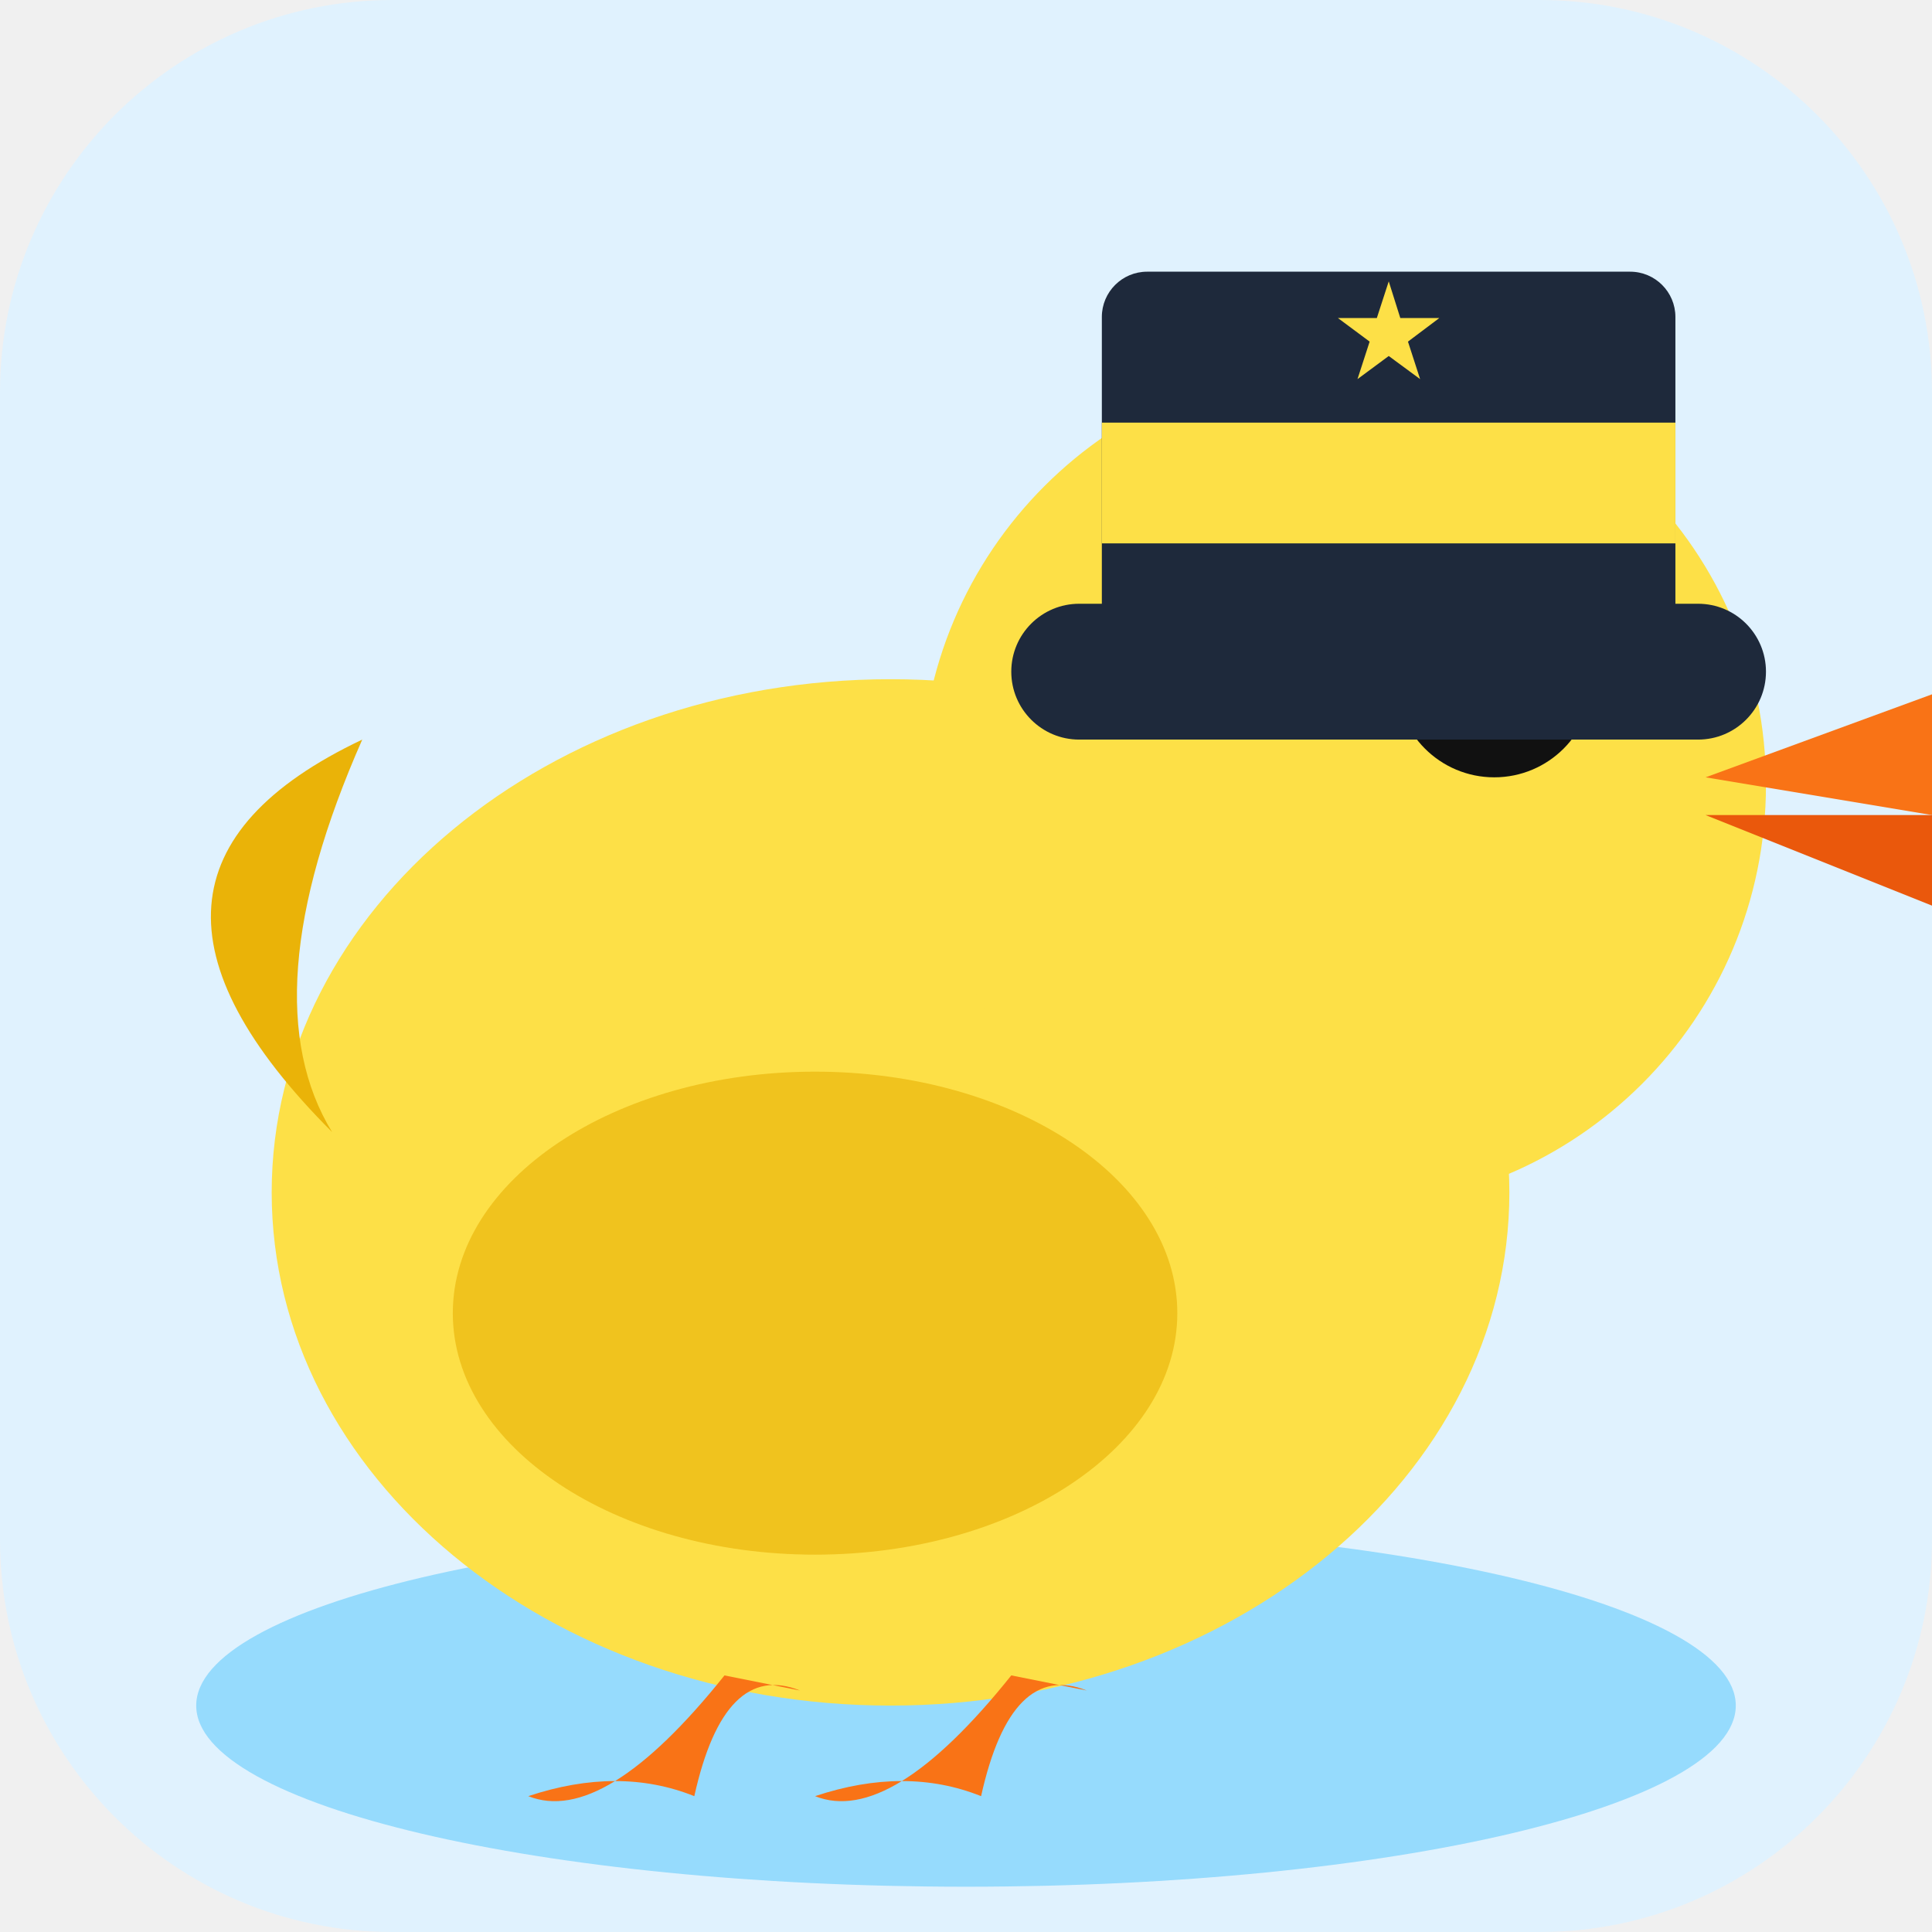
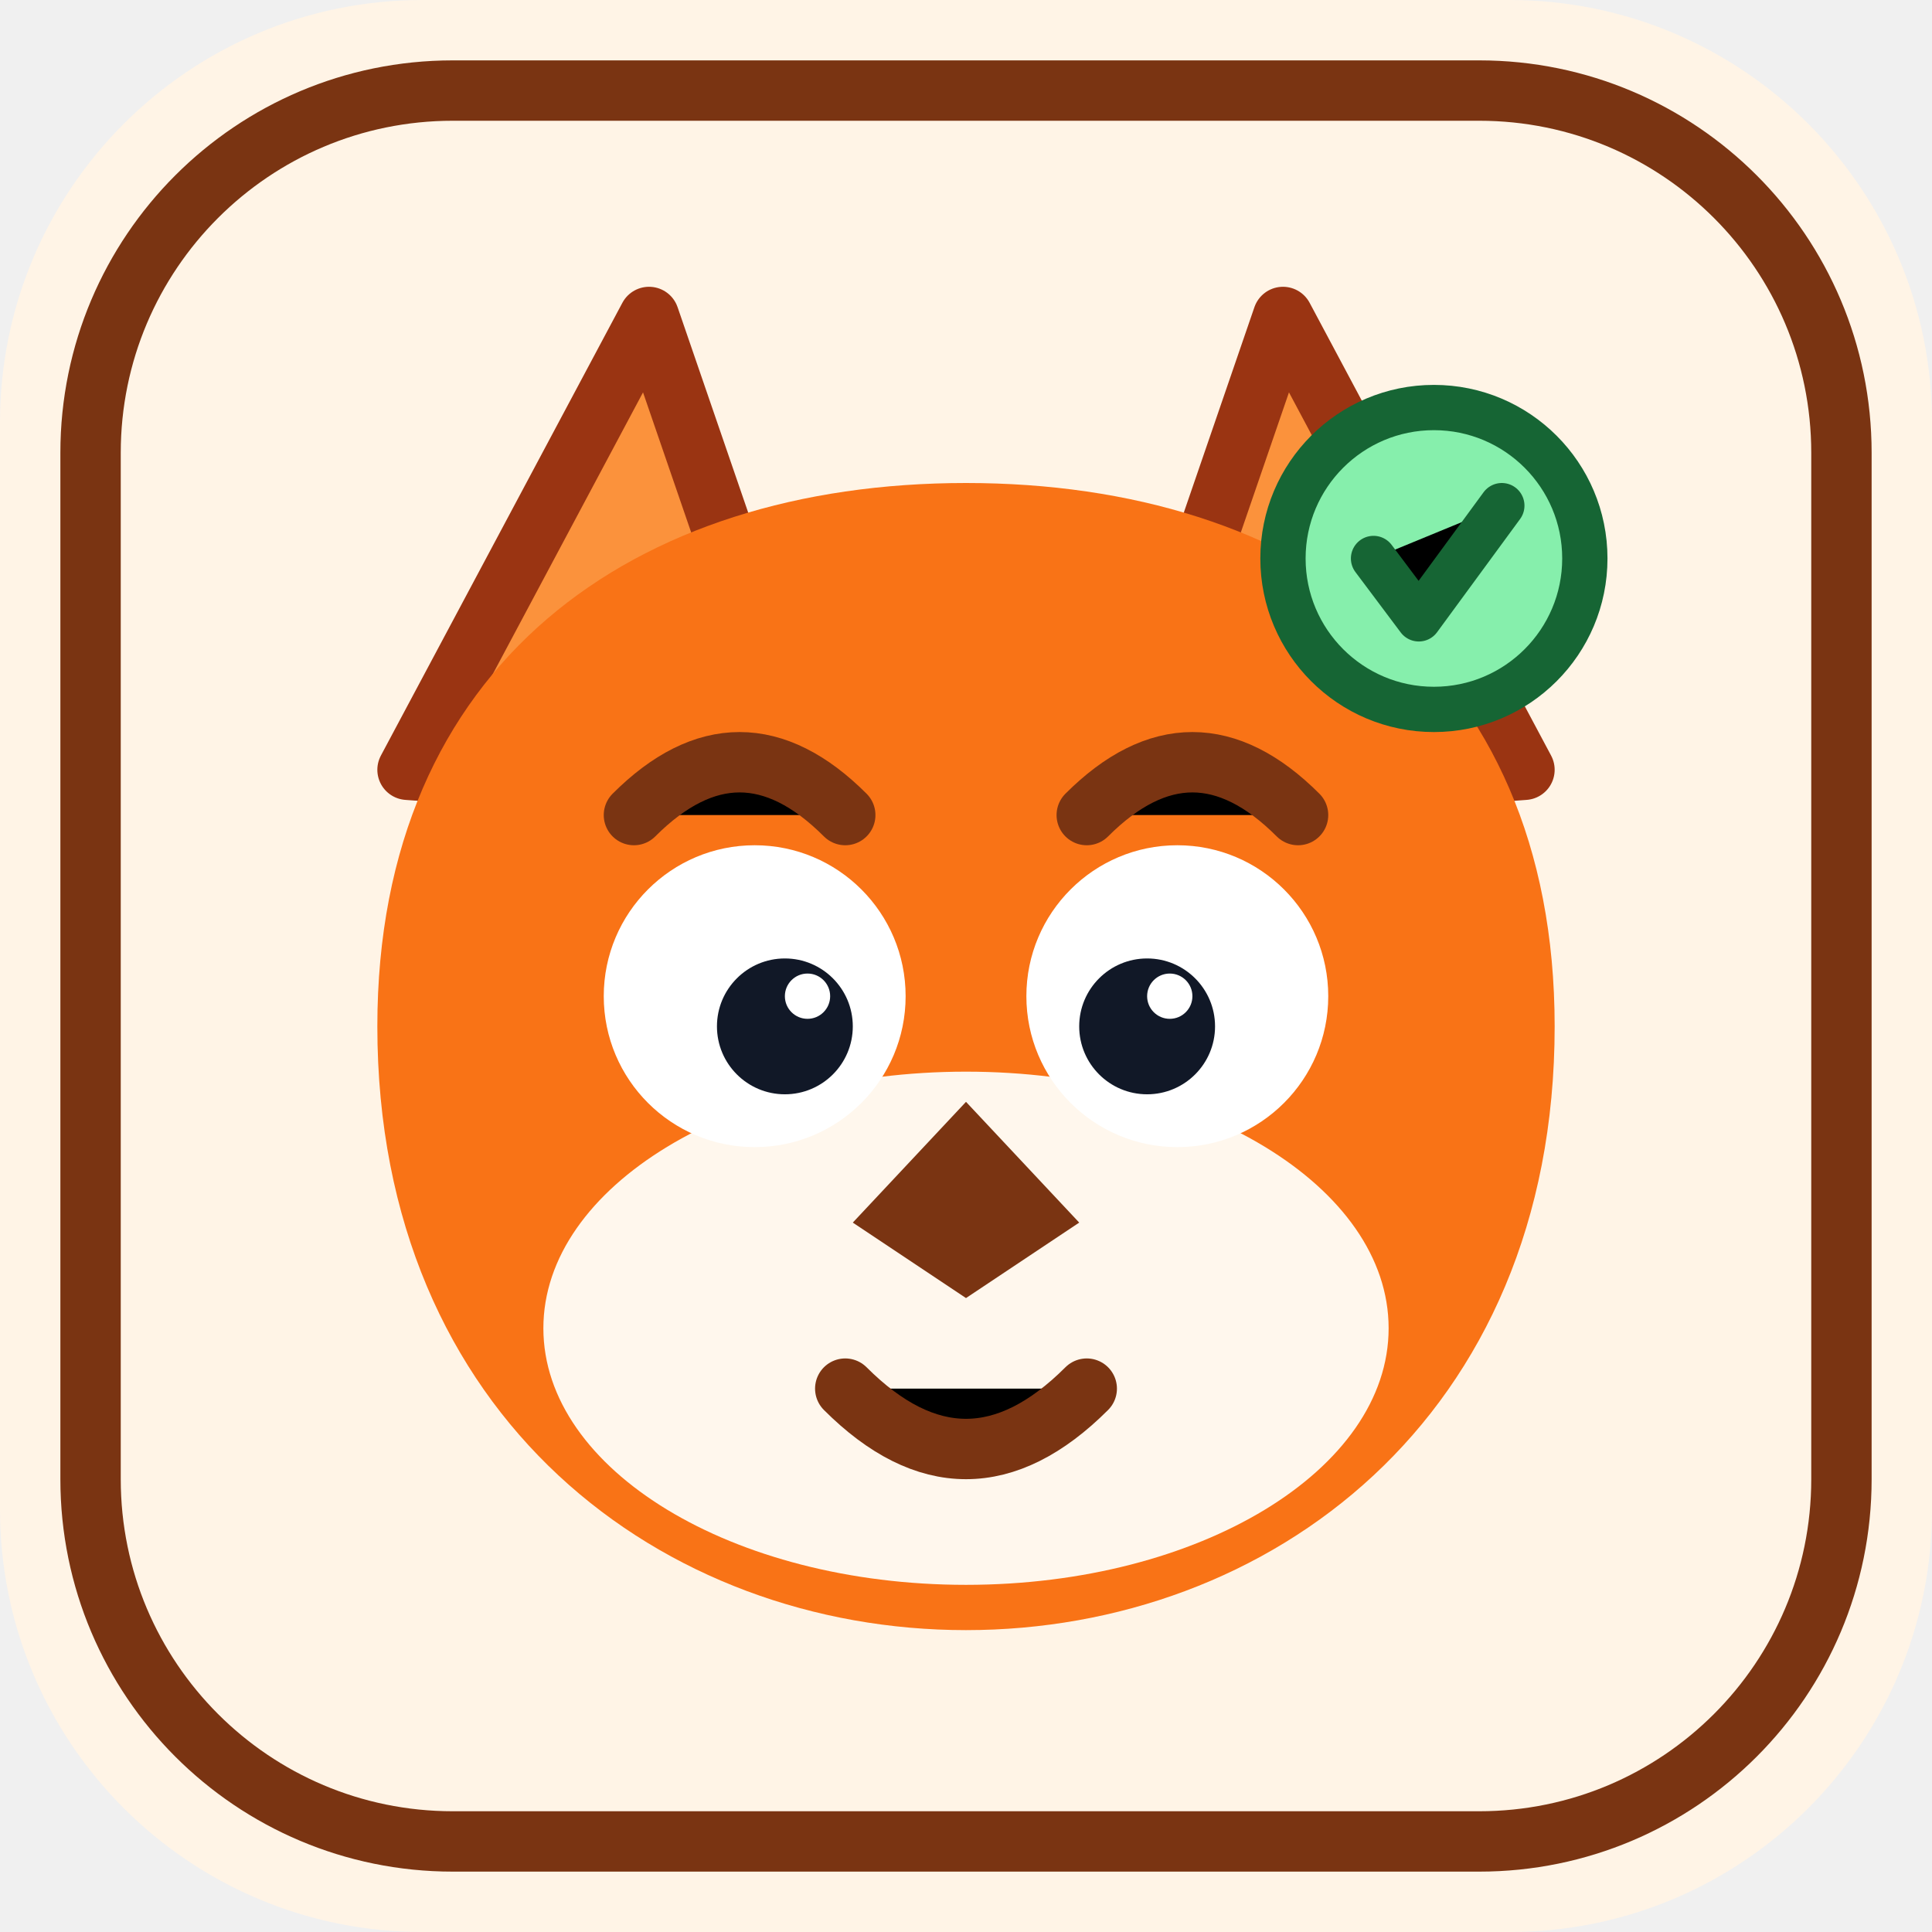
- <svg xmlns="http://www.w3.org/2000/svg" viewBox="0 0 256 256" role="img" aria-label="Picsou IA duck icon">
-   <rect width="256" height="256" rx="52" fill="#e0f2fe" />
-   <ellipse cx="128" cy="226" rx="102" ry="24" fill="#7dd3fc" opacity="0.75" />
-   <ellipse cx="118" cy="158" rx="82" ry="68" fill="#FDE047" />
-   <ellipse cx="108" cy="174" rx="48" ry="32" fill="#EAB308" opacity="0.65" />
-   <path d="M44 150 Q10 116 48 98 Q33 132 44 150Z" fill="#EAB308" />
-   <circle cx="178" cy="104" r="56" fill="#FDE047" />
-   <circle cx="198" cy="90" r="13" fill="#111" />
-   <circle cx="201" cy="87" r="5" fill="white" />
-   <path d="M226 103 L256 92 L256 108 Z" fill="#F97316" />
-   <path d="M226 108 L256 108 L256 120 Z" fill="#EA580C" />
-   <path d="M96 222 Q80 242 70 238 Q82 234 92 238 Q96 220 106 224Z" fill="#F97316" />
-   <path d="M134 222 Q118 242 108 238 Q120 234 130 238 Q134 220 144 224Z" fill="#F97316" />
-   <rect x="146" y="36" width="76" height="50" rx="6" fill="#1e293b" />
-   <rect x="134" y="80" width="100" height="18" rx="9" fill="#1e293b" />
-   <rect x="146" y="56" width="76" height="16" fill="#FDE047" />
-   <text x="184" y="50" text-anchor="middle" font-size="18" fill="#FDE047">★</text>
+ <svg xmlns="http://www.w3.org/2000/svg" viewBox="0 0 256 256" role="img" aria-label="Robin IA playful fox icon">
+   <rect width="256" height="256" rx="56" fill="#fff4e6" />
+   <rect x="12" y="12" width="232" height="232" rx="48" fill="none" stroke="#7a3412" stroke-width="8" />
+   <path d="M54 102 L86 42 L108 106 Z" fill="#fb923c" stroke="#9a3412" stroke-width="8" stroke-linejoin="round" />
+   <path d="M202 102 L170 42 L148 106 Z" fill="#fb923c" stroke="#9a3412" stroke-width="8" stroke-linejoin="round" />
+   <path d="M50 136 C50 88 84 64 128 64 C172 64 206 88 206 136 C206 188 168 216 128 216 C88 216 50 188 50 136 Z" fill="#f97316" />
+   <ellipse cx="128" cy="176" rx="56" ry="34" fill="#fff7ed" />
+   <circle cx="100" cy="132" r="20" fill="#fff" />
+   <circle cx="156" cy="132" r="20" fill="#fff" />
+   <circle cx="104" cy="136" r="9" fill="#111827" />
+   <circle cx="152" cy="136" r="9" fill="#111827" />
+   <circle cx="107" cy="132" r="3" fill="#fff" />
+   <circle cx="155" cy="132" r="3" fill="#fff" />
+   <path d="M84 108 Q98 94 112 108" stroke="#7a3412" stroke-width="8" stroke-linecap="round" />
+   <path d="M144 108 Q158 94 172 108" stroke="#7a3412" stroke-width="8" stroke-linecap="round" />
+   <path d="M128 146 L143 162 L128 172 L113 162 Z" fill="#7a3412" />
+   <path d="M112 184 Q128 200 144 184" stroke="#7a3412" stroke-width="8" stroke-linecap="round" />
+   <circle cx="190" cy="74" r="20" fill="#86efac" stroke="#166534" stroke-width="6" />
+   <path d="M182 74 L188 82 L199 67" stroke="#166534" stroke-width="6" stroke-linecap="round" stroke-linejoin="round" />
</svg>
